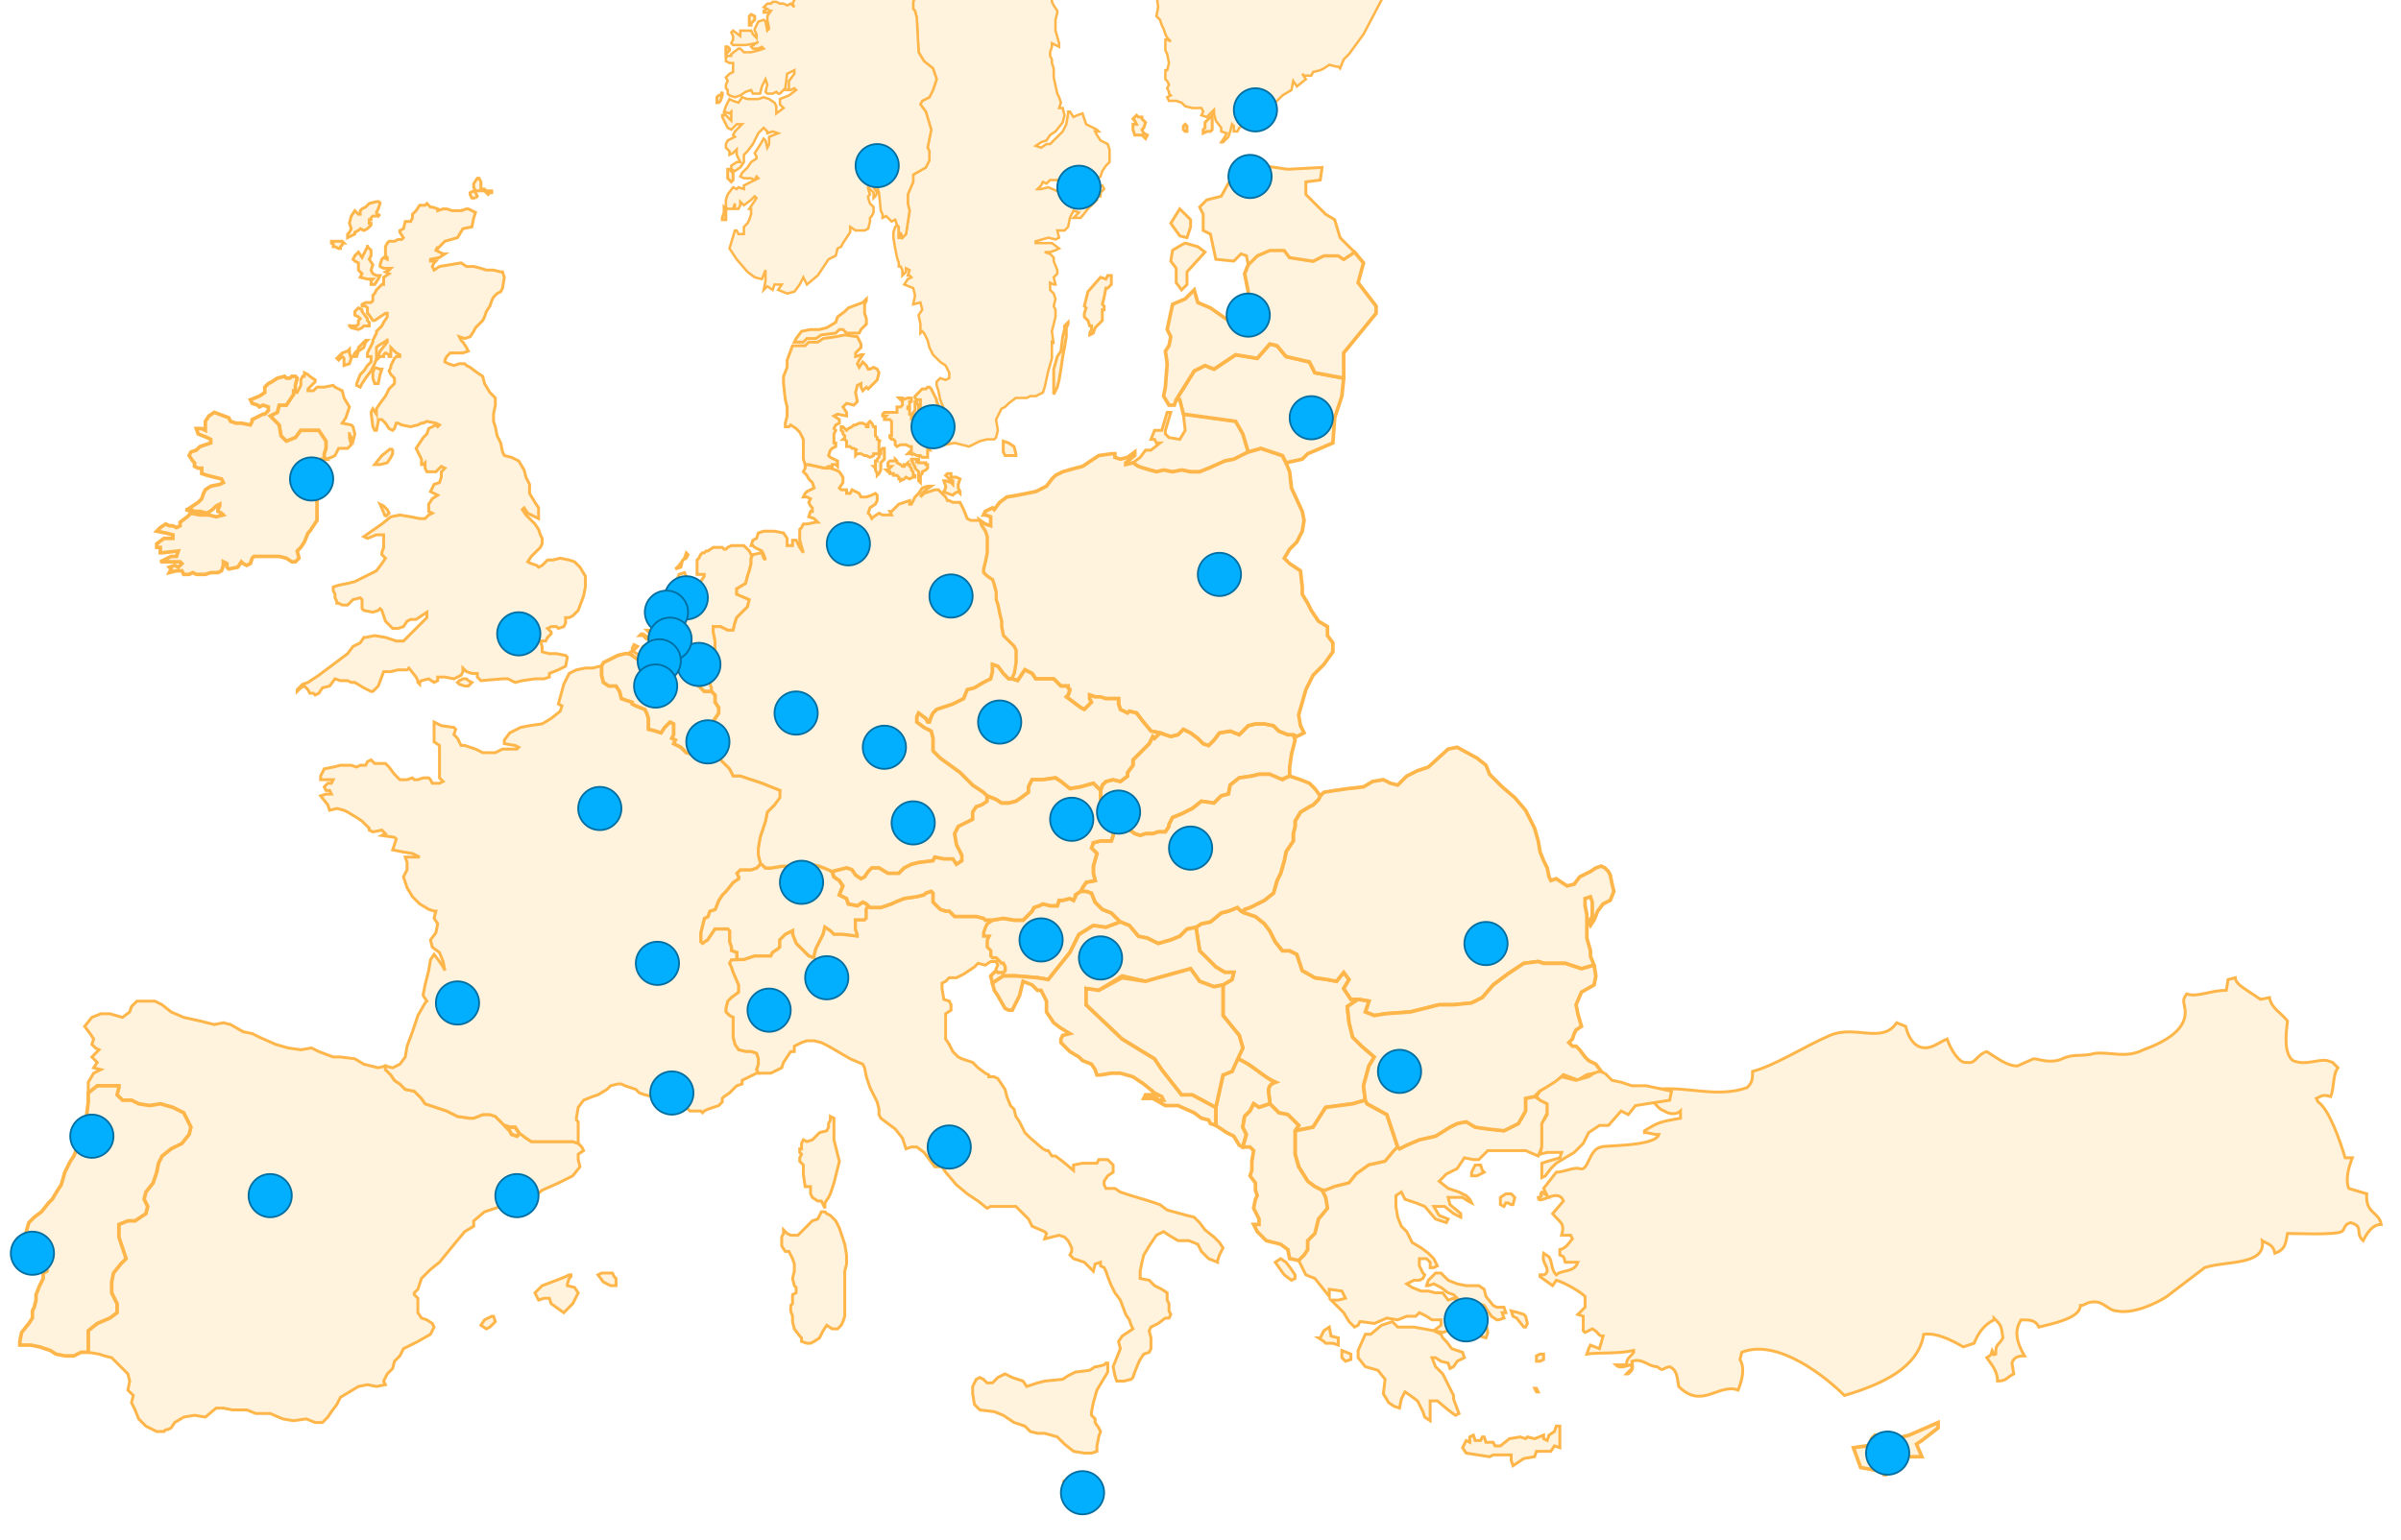
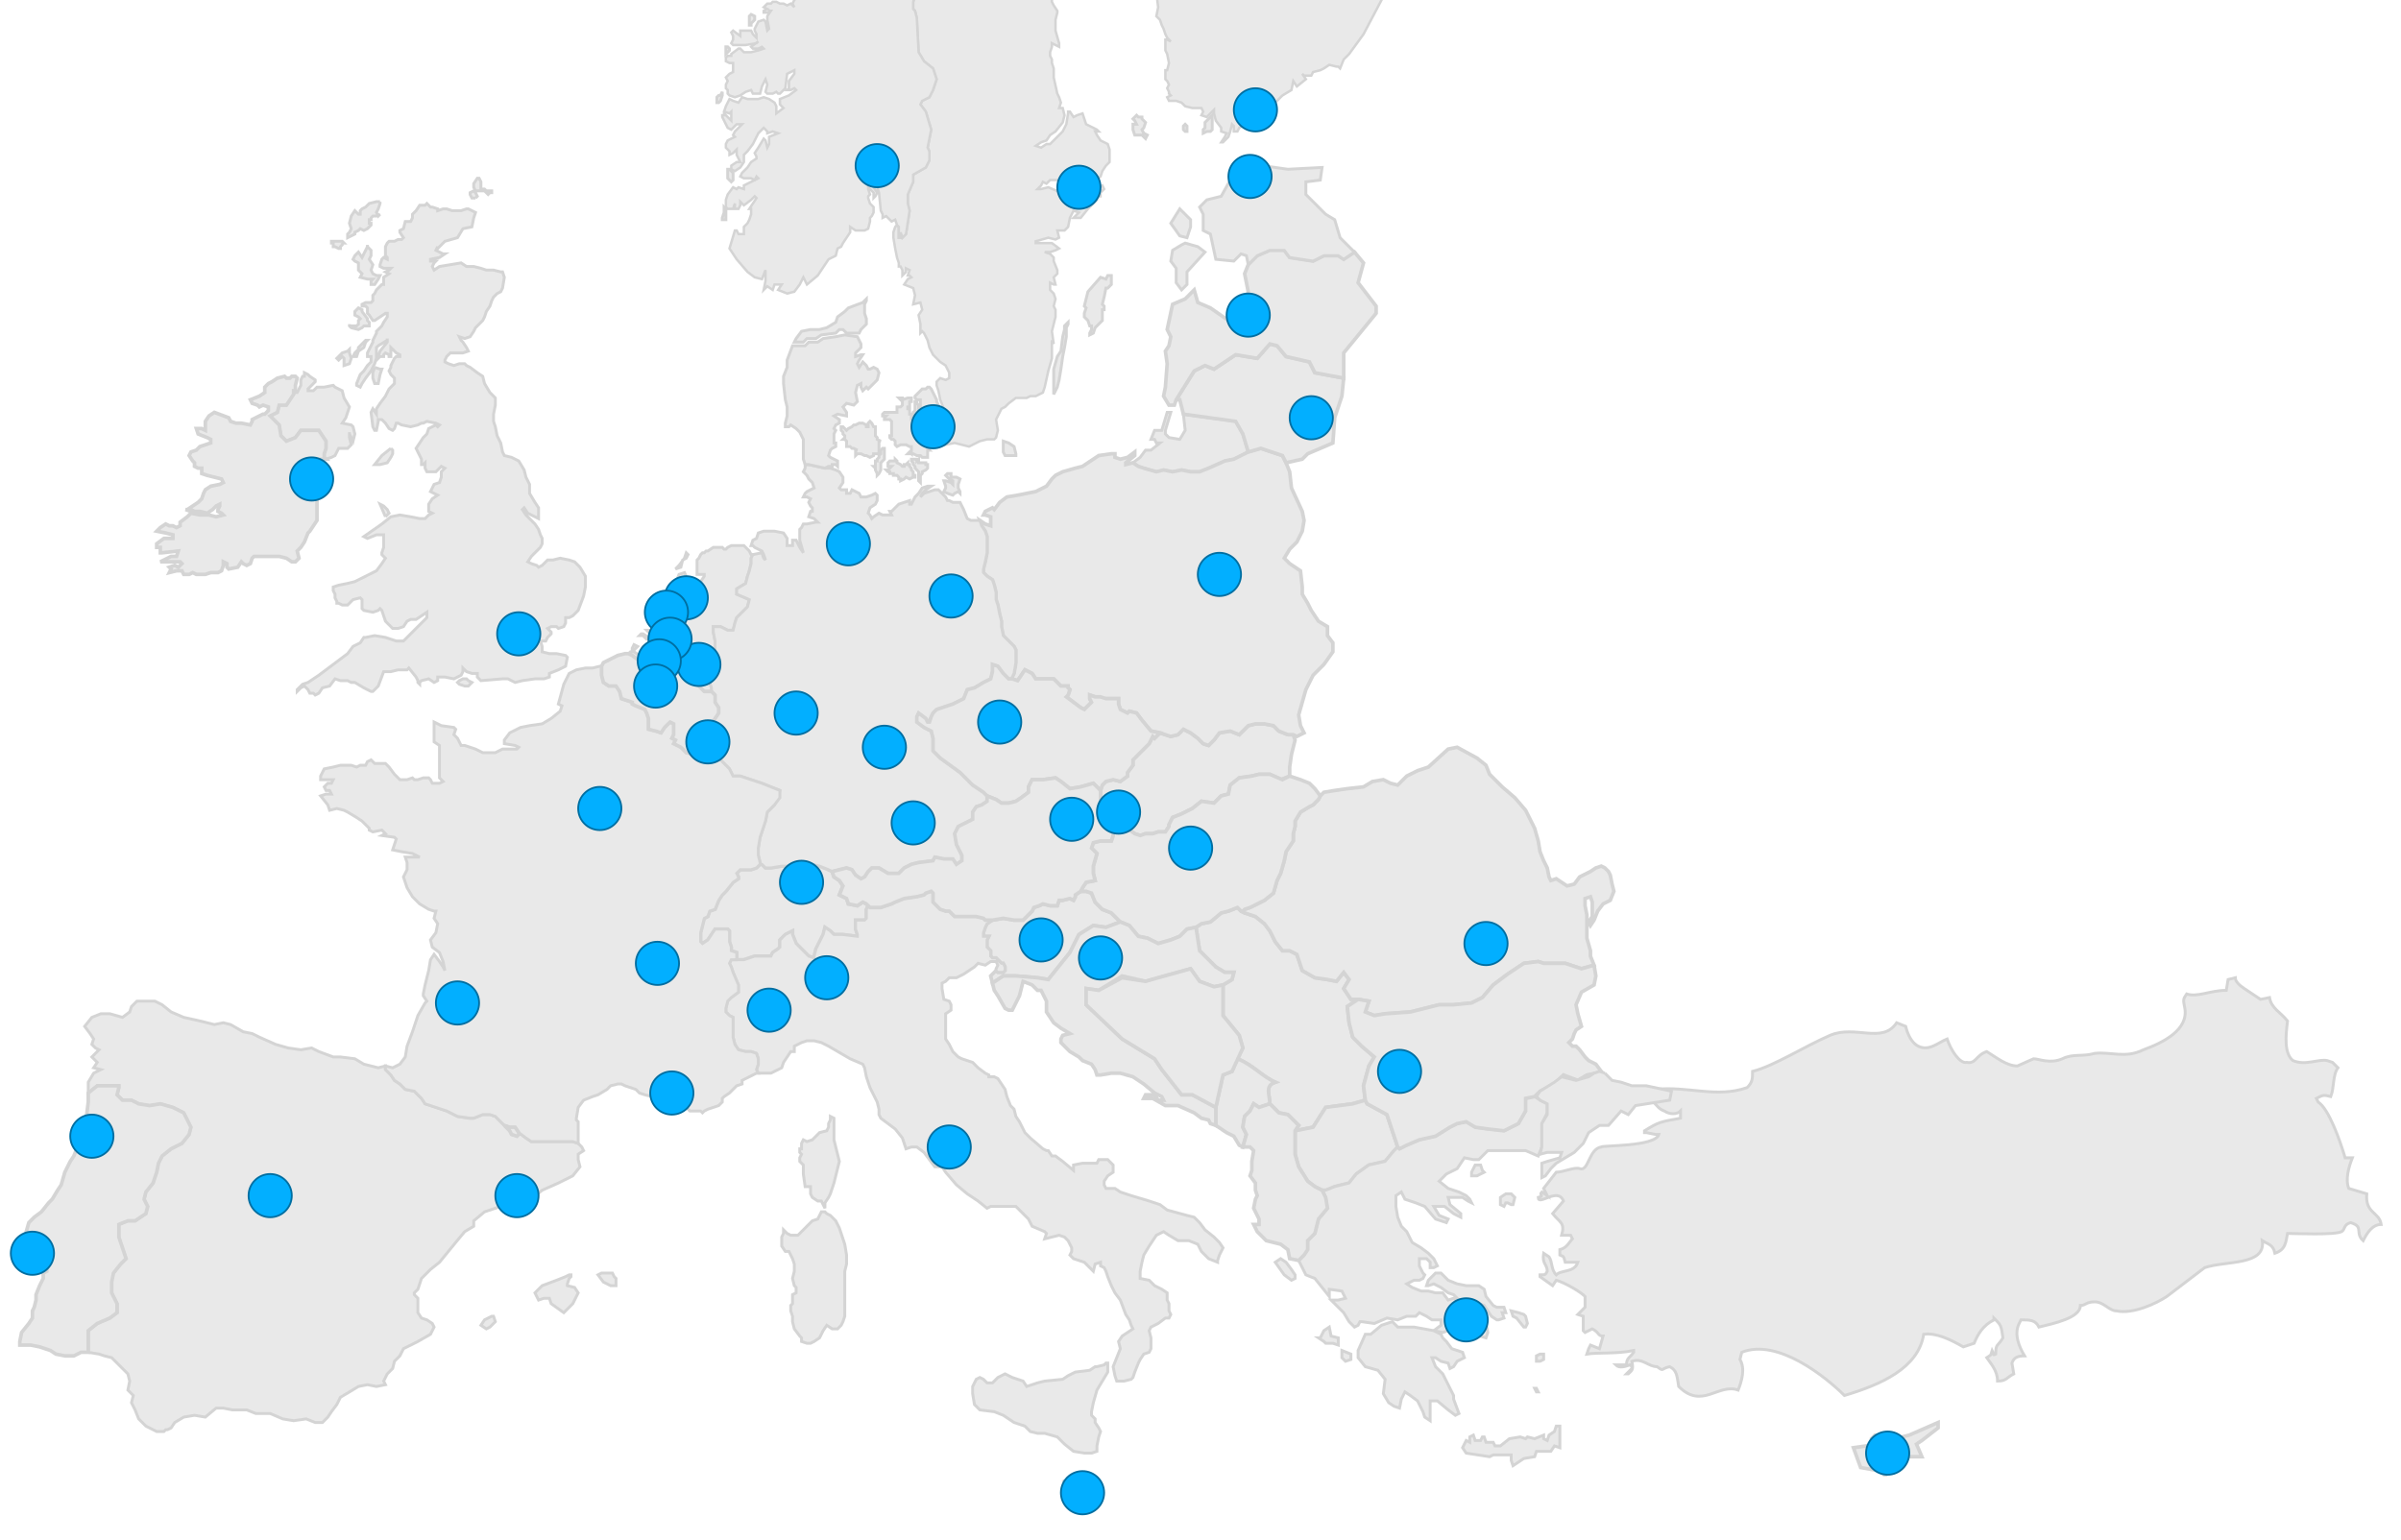
<svg xmlns="http://www.w3.org/2000/svg" overflow="hidden" version="1" viewBox="0 0 1333 855">
-   <g fill="#fff3de" stroke="#feb64a">
+   <g fill="#e9e9e9" stroke="#d4d4d4">
    <g transform="translate(-4 159)" stroke-width="1.61">
      <path d="m167 59v1l-4 6h-4l-1 4-4 2 5 5 1 6 3 3 5-2 3-4h10l4 6v4l-1 3v2l1 1 3-1 2-1 2-4h5l2-2-1-4v-3 1l2 4 1-4-1-4-1-1-5-1 2-3 2-6-3-5-1-4-4-2-1-1-5 1h-4l-2 2h-3v-1l4-4v-1l-3-2-1-1-2-1v2h-1l-1 2v3l-2 4h-2m41-81v-1 1l-3 6-2-3-2 2-1 2 1 1 2 1v4l2 2-1 2 4 1h3l-1 1v2h2l2-3 1-2h-2l-2-1-1-2 1-3-2-3 1-2v-3l-2-2m-10 44v-1 1l1 1 4 1 2-1 1-1h3v-2l-1-1v-1l-3-4v-1l-2-1-2 2v2l2 1 1 1-1 1v2l-1 1h-4m9 9 1-1h-1l-4 4v1l-2 2-1 2h2l1-3 3-2 1-3m-9 5v-1l-1 1-3 1-3 3 1 1 2-2 1 1v4l3-1 1-3-1-3v-1m14 9-1 3v3l1 3h2l1-5 1-3h-1l-3-1m9 45-5 4-4 5h3l4-1 2-3 1-2v-2l-1-1m-3 38 2-2-1-2-2-2-2-1 3 7m46 91-1-1h-2l-2 1-1 1 1 1 3 1h2l2-2-2-1" />
      <path d="m213 158 3-4 2-3-2-2v-1l1-3v-7h-4l-5 2-2-1 10-7 5-4 5-1 6 1 5 1h3l2-2 2-1-2-1v-4l2-3 3-2-4-2 2-4 3-1 1-3v-3l2-2-2-1-3 3h-5l-1-2v-3l-1 1h-1v-3l-3-6 4-6 2-2 1-3 4-2 1 1 1-1-2-1-5-1-2 1h-1l-2 1-4 1-5-1-2-1h-1l-1 3-1 1-2-1-2-3-2-2h-2v1l-1 5h-1l-1-2-1-8 1-2 2 3v-3l2-3 3-4 2-4 3-3v-3l-2-2-1-2 1-2v-1l2-4 1-1h2v-1l-2-1-3-3v5h-1v-1l-2-1-1 1v1h-2l-1 1v-1l1-3 4-5v-2 1l-5 3-1 1v6l-1 3-2 4-3 4-2 3-1 2-2-1v-1l2-5 2-2 2-3 2-2v-3h-2v-2l3-6v-1l2-4v-1l3-3 1-2 2-3v-2h-1l-6 4h-1l-2-3-1-1v-3l-1-1h-2v-1l2-1h3l1-1v-3l1-1 1-2 3-3h1v-4l3-2-2-1 2-1 1-1h-4l-2-1v-1l1-3 1-1 2 1v-1l-1-1v-5l1-2 1-1h3l2-1h2l1-1-2-3v-1l2-1 1-4h3l1-2v-2l2-2 2-3h3l1-1 2 2h1l3 1v1l3-1h2l3 1h5l3-1h1l4 2-1 3-1 5-5 1-3 5-7 2-4 4v-1l-1 2 4 2h1l-3 2-5 1v1h3l-1 1-1 2 1 2 3-2 12-2 3 2h4l4 1 3 1h4l4 1h1l1 3-1 6-1 2-2 1-2 2-1 2-1 3-2 3-1 3-1 2-4 4-1 2-2 3-3 1-3-1 1 2 1 1 2 3 1 2-3 1h-7l-2 2-1 2v1l2 1 3 1 3-1h3l1 1 2 1 4 3 3 2 1 4 3 5 3 3v4l-1 5v4l1 3 1 5 2 4 1 5 1 2 4 1 4 2 3 5 1 4 2 4v5l3 5 2 3v6l-6-3-2-3-1 1 2 3 5 5 2 3 1 3 1 2v3l-1 2-5 5-2 3 2 1 3 1 1 1 2-1 3-3h3l4-1 5 1 3 1 3 3 3 5v6l-1 5-3 8-3 3-2 1h-2v3l-1 2-3 1-1-1h-3l-2 1 2 2v1l-2 2-1 2h-3l1 3v3l4 1h4l5 1 1 1-1 5-4 2-5 2v2l-3 1h-5l-7 1-4 1-4-2h-3l-12 1-2-2v-2h-3l-3-1-2-2v2l-1 2-4 2-5-1h-4v2l-2 1-3-2-4 1-1 1v1l-1-1v-1l-1-2-4-5-1 1h-5l-4 1h-4l-3 8-3 3h-1l-4-2-5-3h-2l-2-1h-4l-3-1-3 4-4 1-2 3-2 1-1-1h-2l-1-2-2-2-2 1-2 2v-1l3-3 3-1 6-4 16-12 3-4 4-2 2-3h1l5-1 6 1 6 2h4l13-13v-3l-6 4h-3l-2 1-2 3-3 1h-3l-4-4-2-6-1-1-1 1-3 1-5-1-1-1v-5l-1-1-4 1-3 3h-3l-2-1h-1v-1l-1-2v-2l-1-2v-2l3-1 5-1 4-1zm55-207 1-1-1-2-1-1-2 1v1l1 2h2m8-3h1v-1h-3l-1-1h-2v-4l-1-2h-1l-2 3v2l1 2h5l2 2 1-1m-82 28h1l-1-1h-6v1h1v2h1l2 1h1v-1l1-1v-1m21-23h-2l-4 1-2 2-2 1-1 1v2h-1l-2-2-2 3-1 4 1 3-1 2-1 1v2l4-2v-1l2-1 1-1 2 1 2-1 2-2v-1h-1v-2h1v-1l1-1h2l2-1-1 1-1-2 1-2 1-3v-1" />
    </g>
    <path d="m481 505v5l-1 1h-5v5l1 3v1l-8-1h-5l-2-2-3-2-1 4-4 8-1 4v1l-3-1-7-7-2-5v-2l-4 2-3 3v4l-1 1-3 2-1 2h-9l-6 2h-4v-4l-3-1v-2l-1-3v-6l-1-1h-7l-4 6-3 2-1-1v-5l2-8 2-1 1-3 3-1 2-5 2-3 2-2 4-5 3-2v-1l-1-2 2-2h6l3-1 2-2h1l2 2h3l6-1h4l10-2 3 1 4 1 5 2 2 1 1 3 3 2 2 3-2 5 4 2 1 3 5 1 3-2 2 1 1 1z" stroke-width="2" />
    <g transform="translate(-4 159)">
      <path d="m511-163 1 2-1 3v4l1 1 1 4 1 19 3 5 5 4 2 6-2 6-2 4-4 2-1 2 3 4 3 10-2 10 1 2v5l-2 4-7 4v4l-3 7v5l1 4-2 13-2 2-1-3v3h-1v-6l-1-1-1 1-1 3v3l1 6 1 5 1 3v2h1l1 2v3l2-2v-2l2 1-1 3h1l1 1-2 1-2 3 5 2 1 4-1 5 4-1 1 4-2 3 1 5v5l1-1 1 1 2 4 1 4 2 4 4 4 3 2 2 4v3l-2 1-3-1-2 2v2l1 3 1 5 2 5 1 5 1 3 2 4-1 1v5h-1l-1 2 5-1 8 2 6-3 4-1h4l1-1 1-4-1-6 3-6 2-1 2-2 4-3h6l2-1h3l4-2 1-3 2-9 2-7v-10l1 2-1-7 2-8v-4l-1-2 1-4-1-3-2-2v-4l2 1h1l-1-4 2-2v-2l-2-5v-2l-2-2-3-1h3l3-1 2-1-4-3h-9v-1l7-2 4 1 2-1-1-4h4l2-2 1-5 2-4 3 1-3 3h4l4-5 5-5-1-4 1 2h2v-2l2-2-1-2-4 2-11 4h-3l-2 1-1-2-2-1-7-3-4 1h-2l2-2 1-2 2 1 2-2h4l3 3 2-2v-1l4 2 1-2 1 1 2 4h2l9-7 1-3 2-3 2-2v-7l-1-3-4-2-2-3-1-2h2l-1-1-6-3-2-6-3 1-2 1-2-3h-1v1l-1 6-2 4-7 7h-2l-3 2-3-1 3-2 3-1 2-3 3-2 4-5 1-4-1-4h-2l1-3-1-3-1-2-2-9v-5l-1-3v-2l-1-2v-2l1-3v-2l4 2v-2l-2-7v-6l1-4v-1l-2-3-1-2v-5l4 2v-1h1l1-1z" stroke-width="1.37" />
      <path d="m606 15v2l2 2 1 3h1v2l-1 2v1l2-1 1-3 4-4v-6h1v-2l-1-1 1-4 1-5h1l2-2v-5h-2l-1 2-3-1-7 8-2 8 1 1zm-13 31 1-7 1-5 1-6v-5l1-2v-1l-2 2v2l-1 4-1 8-2 3-2 7v14l2-4 1-4z" stroke-width="1.61" />
    </g>
    <g transform="translate(-4 159)">
      <path d="m292 470 4 3 3 2h23l3 1 2 2 1 2-3 2v3l1 4-4 5-8 4-9 4-6 5-8 2-9 2-9 3-6 5v3l-5 3-5 6-9 11-5 4-5 5-2 6-2 2v1l2 2v8l2 3 3 1 3 2 1 2-2 4-7 4-8 4-2 4-3 3-1 4-3 3-2 4 1 2-5 1-5-1-5 1-10 6-2 4-3 4-2 3-3 3h-4l-5-2-7 1-6-1-7-3h-8l-5-2h-8l-5-1h-4l-6 5-6-1-6 1-5 3-2 3-2 1h-1l-1 1h-4l-6-3-4-4-2-5-2-4 1-4-3-3 1-5-1-4-9-9-4-1-3-1-6-1v-12l5-4 7-3 4-3v-5l-3-6-1-6 2-5 4-5 3-3-4-12v-7l5-2h4l6-4 1-4-2-4 1-4 4-5 2-6 1-5 2-4 5-4 6-3 4-5 1-4-4-8-6-3-7-2-6 1-6-1-4-2h-5l-3-3 1-4v-1h-12l-5 4v-6l3-5 4-2-4-1 2-3-3-3 4-4-2-1-2-2 1-3-2-3-3-4 4-5 5-2h5l7 2 4-3 1-3 3-3h10l4 2 5 4 7 3 9 2 8 2 5-1 4 1 7 4 5 1 4 2 9 4 7 2 7 1 6-1 4 2 8 3h4l8 1 5 3 8 2 4-1v2l3 3 2 3 3 2 3 3 5 1 4 4 2 3 12 4 6 3 6 1h3l5-2h4l3 1 8 8 1 2 3 1 1-1zm-18 109-3-2 2-3 4-2h1l1 3-3 3zm70-31 1 2 1 1v4h-3l-4-2-3-4 2-1h4zm-24 3-1 3v1l4 1 2 3-3 6-5 5-7-5-1-3h-3l-3 1-2-4 4-4 8-3 5-2 2-1h1v1z" stroke-width="1.61" />
    </g>
    <g transform="translate(-4 159)" stroke-width="2">
      <path d="m594 341h-2l-1 3h-4l-4-1-2 1-3 1-1 2-5 5h-5l-6-1-6 1-3 2-1 2-1 3v2h3l-1 2v4l2 2v3l1 1h2l3 3h1l1 2v2l-1 1h-3l-1-1-3 3 1 4 6-4h7l12 1 6 1 12-15 5-10 8-5 7 1 8-3-5-5-5-2-4-4-2-5-3-1h-3l-3 2v1l-1 2-2-1zm33-42 7 5 3 1 3-1h4l3-1h4l2-3v-1l2-4 5-2 6-3 5-4 7 1 4-4 4-1 1-5 5-4 7-1 4-1h6l6 3 5-2v-5l1-7 2-8-1-3h-3l-5-2-3-3-5-1h-5l-4 1-5 5-5-2-6 1-3 4-3 3-3-1-3-3-4-3-4-2-3 3-4 1-6-2-3 3-1-1-2 4-9 9v3l-3 4v2l-4 3-4-1-4 1-2 2-1 3v5l3 7 3 5h1l2 1zm140 129-7-6-5-5-2-8-1-9 6-4h-4l-4-6 3-5-3-4-4 5-5-1-7-1-7-4-3-9-4-2h-4l-4-5-3-6-3-4-5-4-6-2-2-1h1-1l-2-2-5 2-4 1-6 5-5 1-3 2 2 13 9 9 5 3h5l-1 4-5 3v17l9 11 2 7-3 6c8 3 14 10 21 13-6 2-3 7-3 12l5 5 5 1 6 6-2 3 10-2 7-11 15-2 7-2-1-8 3-11zm-241-3a3 3 0 1 0 0 6 3 3 0 0 0 0-6z" />
    </g>
    <path d="m646 261 5 1 5-1 5 1h5l5-2 9-4 5-1 8-4-3-10-4-7-29-4 1 9-3 5-6-1-2-2v-2l3-10h-2l-3 10h-4l-2 5h2l1 2h2l-5 4h-3l-3 4-4 3 3 2 3 1 7 2z" stroke-width="1.61" />
    <g transform="translate(-4 159)" stroke-width="2">
      <path d="m761 278 5-3 6-1 4 2 4 1 5-5 6-3 6-2 11-10 5-1 11 6 5 4 2 5 7 7 7 6 6 7 5 10 2 7 1 6 2 5 2 4 1 5 1 2 3-1 6 4 4-1 3-4 6-3 3-2 3-1 2 1 2 2 1 2 1 5 1 4-2 5-4 2-3 4-2 5-2 3-1-2 2-3v-8l-1-3-3 1v4l1 5v13l2 7v3l2 5-7 2-9-3h-12l-3-1-8 1-9 6-8 6-6 7-6 3-10 1h-8l-16 4-14 1-6 1-5-2 2-6-6-1h-4l-4-6 3-5-3-4-4 5-5-1-7-1-7-4-3-9-4-2h-4l-4-5-3-6-3-4-5-4-6-2-2-1h1l1-1 3-1 8-4 5-4 2-7 2-4 2-7 1-5 4-6v-4l1-4v-3l3-5 5-3 2-1 3-3 1-2 2-2 6-1 7-1zm-741 264v3h10v2l-2 1v3l-2 4-2 5v3l-1 4-1 2v4l-2 3-4 5-1 5v2h6l5 1 6 2 3 2 5 1h5l4-2h4v-12l5-4 7-3 4-3v-5l-3-6v-6l1-5 4-5 3-3-4-12v-7l5-2h4l6-4 1-4-2-4 1-4 4-5 2-6 1-5 2-4 5-4 6-3 4-5 1-4-4-8-6-3-7-2-6 1-6-1-4-2h-5l-3-3 1-4v-1h-12l-5 4v5l-1 8v6l-1 3-4 8-2 5-2 3-3 6-2 7-2 3-3 5-2 2-4 5-4 3-3 3-2 7-3 6v1l3 3zm594-448 7-1h2v2l3 1 4-1 4-3v2l-5 4v1l4-1 3 2 3 1 7 2 4-1 5 1 5-1 5 1h5l5-2 9-4 5-1 8-4 7-2 12 4 2 4 2 5 1 9 6 13 1 5-1 6-3 6-4 4-3 5 3 3 6 4 1 9v4l3 5 2 4 4 6 5 3v5l3 4v5l-5 7-6 6-4 8-4 14 1 6 2 4-4 2-2-1h-3l-5-2-3-3-5-1h-5l-4 1-5 5-5-2-6 1-3 4-3 3-3-1-3-3-4-3-4-2-3 3-4 1-6-2-5-1-5-6-3-4-4-1-1 1-4-2-1-3v-3h-10l-6-2v2l1 2-4 4-2-1-8-6 1-1 1-3-1-1v-1h-4l-4-4h-10l-2-3-4-2-4 6-3-1v-1l1-2 1-6v-7l-1-2-6-6-1-5v-3l-1-4-1-5-1-3v-4l-1-4-1-3-3-2-2-2v-2l1-4 1-5v-9l-1-3-2-3-1-3 3 2 3 1v-5l-3-1h-1l1-2 4-2 1 1 3-4 4-3 6-1 10-2 6-3 3-4 2-2 4-2 7-2 4-1 3-2z" />
    </g>
    <g transform="translate(-4 159)">
      <path d="m439-163-1 1 3 1 3-1v1l1 1h1l-1 1-1 2 1 2-2-2-2 1-2-1h-2l-2-1h-2l-1 1h-2l-2 2 2 1-2 1v1h3v-1h1l-2 3v2l1 5-1 1-1-5-1-1-3 1-2 4v1l1 2v2l-2-2-1-2h-6v3l-4-3-1 1 1 2v2l-1 2 1 1h7l6-1 1-1-4 3 1 1h3l2-1 1 1-3 1-4 1h-4l-2-2h-1l-4 3v1h-2l-1 1v2l2 1h2v5l-2 1-2 2 1 2-1 2v2l1 1v2l1 1 3 1 3-1 3-2 3-1 1 2h4l1-4 2-4 1 3-1 4 1 1h3l2-1 1 1h1l3-3 1-8 4-2v2l-3 4v4l-1 1h2l2-1 1 1-4 3-5 2v3l2 2-4 3v-4l-1-2-3-2-3-1-3 1h-6l-3-1-2 3-3-1-2-1-2 4-1 3 3 1 1-1v5l-4-4v1h-1v1l3 6 2 1 3-3h3l-4 4-1 2 1 1-4 2-1 2v2l2 2v2l2-1 2-2v3l2 4h-2l-3 2v2l2 1 3-2 2-3v-4l2-2 3-4 3-6 3-3 2 2v1l3-1 3 1-5 2v4l-1 2-1-4-1-1-3 5-2 3 1 2v1l-3 2-2 3-3 3-1 2 2 1h4l2 1 1-2 1 1-8 4v2l-3-1-1 1-2-1-3 4-1 3v4l1 1h3l1-3v3h2l1-2v-2l2 2 4-3 2-2 1 1-4 6h1v3l-1 3-1 2-2 2v4h-3l-1-2h-1l-3 10 4 6 6 7 4 3 4 1 2-5v6l-1 5 2-2 3 2 1-3h4l-2 3 5 2 4-1 3-4 2-4 2 4 6-5 6-9 4-2 1-4 2-1 1-2 4-6v-3l3 2h5l2-1 1-4v-2l1-1 1-2v-3l-2-2-1-3v-1l1-1-1-3v-1l3 3v3l1-1 1-2-2-3v-6h1l2-1 1 1 1 3-3 1v2l1 3 1 10 1 2v2l2-1 3 3 2-1 1 3 1 1v6h1v-3l1 3 2-2 2-13-1-4v-5l3-7v-4l7-4 2-4v-5l-1-2 2-10-3-10-3-4 1-2 4-2 2-4 2-6-2-6-5-4-3-5-1-19-1-4-1-1v-4l1-3-1-2z" stroke-width="1.37" />
      <path d="m406-41-1 3v1h2v-6l-1-1v1zm-3-61 1-1 1-3v-2l-1 2h-1l-1 1v3zm7 38-1-1h-1v5l2 2 1-1v-4zm11-82 2-2v-2l-2-1-1 1v5h1zm-14 17 2-2v-1l-1-1h-1z" stroke-width="1.61" />
    </g>
    <g transform="translate(-4 159)" stroke-width="1.61">
      <path d="m384 151-3 4-2 2 3-1 1-4 2-1 1-2-1-1zm1 25h1l2 2h3v-4l-2-2v-2h2l1-1 1-2v-3l2-3v-1h-4v-8l1-1 1-2 1-1h1l1-1h1l3-2h5l1 1h1l1-1 2-1h7l3 3 1 2h1l-1 2v3l-1 4-1 3-1 4-5 3v3l7 3-1 4-6 6-1 3-1 4h-3l-4-2h-4v3l1 5v8l-1 7-2 2v6l1 3v2h-4l-3-3v-7l1-4-3-2h-3l-3-2-1-2h-1l-3-3h-4l-4 1-10 5h-2l-4-3-2-1 1-1h2l3 2 1 1 3-2h4l1 1-1-1-2-1h-3l-2-1 1-2 2-1h5l4-2 6-1 2-1-1-2-3 1-1 1-4-1-2-1-2-2v-4l9-9 1-6 2-7 2-5 3-1 1 2 2 2v2h-2l-1 1v1l-1 2v4h1l-1 1 1 1z" />
      <path d="m356 202 2-2-2-1-1 2v1zm8-10-1-1h3l1 2 2 1v1l-1 1zm-5 2 1-1h1l3 2v1h-1l-2-2z" />
    </g>
    <path d="m708 601c-7-3-13-10-21-13l-3 7-5 2-4 18v10l6 4 4 2 3 5 2 1 2-7-2-4 1-6 3-3 2-4 3 2 6-2c0-5-3-10 3-12z" stroke-width="2" />
    <g transform="translate(-4 159)">
      <path d="m607 670 1 1h1v4h-2l-4-2-3-3 2-4 2 3zm-11-8h2l1 1 2 1-2 2h-1l-2-1-2-2" stroke-width="1.61" />
    </g>
    <g transform="translate(-4 159)" stroke-width="2">
      <path d="m723 475v-6l10-2 7-11 15-2 7-2 1 2 11 6 6 18-2 2-5 6-9 2-7 5-4 5-8 2-5 2h-2l-4-2-4-3-5-8-2-7zm-322-225v-3l1-3-3-1h-2l-4 2-2 5 1 4v6l5 2h3l2-1 2-2v-4l-1-3zm329-157 14-6 1-14 4-12 1-10-16-3-3-6-13-3-5-6-4-1-7 8-12-2-12 8-5-2-6 3-10 16h2l2 8 29 4 4 7 3 10 7-2 12 4 2 4 9-2z" />
      <path d="m654 28-1 5-2 3 1 7-1 13-1 5 3 5h3l1-3 10-16 6-3 5 2 12-8 12 2 7-8 4 1 5 6 13 3 3 6 16 3v-14l18-22v-4l-10-13 3-11-5-6-6 4-3-2h-8l-6 3-13-2-3-4h-8l-7 3-5 5-2 5 2 10-2 12-3 2-6 2-10-7-7-3-2-7-5 5-7 3-3 14z" />
    </g>
    <g transform="translate(-4 159)" stroke-width="1.61">
      <path d="m683 534-2-3-3-3-5-4-3-4-3-3-4-1-11-3-4-3-6-2-10-3-6-2-3-2h-5l-1-2v-2l2-3 3-2v-4l-3-3h-5l-1 2h-8l-5 1v3l-6-5-4-3h-2l-2-3h-1l-2-1-7-6-3-3-3-6-2-3-1-4-2-2-2-5-1-4-4-6-2-1h-3v-1l-2-1-4-3-3-3-6-2-2-1-3-3-2-4-2-3v-14l3-2v-3l-1-2-3-1-1-6v-3l2-1 2-2h4l4-2 6-4 2-2 4 1 3-2h3l1 2-1 2v1l1 1h3l1-1v-2l-1-2h-1l-3-3h-2l-1-1v-3l-2-2v-4l1-2h-3v-2l1-3 1-2 3-2h-4l-1-1-4-1h-12l-3-3h-2l-3-1-4-4v-5l-1-1-3 1-1 1-4 1-7 1-5 2-2 1-6 2h-6l-1-1-1 2v5l-1 1h-5v5l1 3v1l-8-1h-5l-2-2-3-2-1 4-4 8-1 4v1l-3-1-7-7-2-5v-2l-4 2-3 3v4l-1 1-3 2-1 2h-9l-6 2h-7l-1 2 1 2 1 3 3 7v4l-4 3-2 2-1 4v2l2 2 2 1v11l1 4 2 3 4 1h3l3 1 1 3v3l-1 3 1 2h7l6-3 1-3 4-6h2v-3l4-2 3-1h4l4 1 4 2 12 7 7 3 1 2 1 5 2 6 4 8 1 4v3l1 2 8 6 4 5 2 6 3-1h3l4 3 6 8h4l2 3 6 7 6 5 6 4 5 4 2-1h14l7 7 2 4 7 3 1 1-1 3 8-2 3 1 2 2 2 4v2l-1 2 2 2 6 2 5 5 1-4 3-1v2l2 1 1 2 1 3 2 5 2 4 3 4 3 8 2 3 1 3 1 2-6 4-2 3 1 4-4 10 1 5 1 3h4l4-1 1-1 1-3 2-5 1-2 2-3 3-1 1-2v-6l-1-4 1-2 4-2 4-3h2l1-2-1-2v-4l-1-2v-4l-3-2-4-2-3-3-5-1v-4l1-5 1-4 3-5 4-6 4-2 3 2 5 3h6l5 2 2 4 4 4 5 2v-1l1-3zm-243 2h2l2 4 1 3v4l-1 4 1 4 1 1v3l-2 1v5l-1 1v3l1 3v3l1 4 3 4 1 1v2l3 1h2l2-1 3-2 2-4 2-3 3 2h3l2-2 1-2 1-3v-25l1-4v-5l-1-6-3-9-2-4-3-3-2-1-1-1h-2l-2 4-3 1-8 8h-4l-2-1-2-2v2l-1 2v5z" />
      <path d="m544 611v4l1 6 3 3 8 1 5 2 6 4 6 2 3 3 4 1h4l7 2 4 4 5 4 6 1h4l3-1v-3l1-5 1-3-1-2-2-3v-2l-2-2v-2l1-5 2-7 6-10v-5h-1l-1 1-4 1h-1l-3 2-8 1-4 2-3 2-10 1-4 1-6 2-2-3-6-2-4-2-4 2-3 3h-3l-2-2-2-1-2 1-1 2z" />
    </g>
    <path d="m163 218v-1h1v-3l1-4-1-1h-2l-1 1h-2l-1-1-4 1-3 2-2 1-2 2v3l-3 2-5 2 1 2 3 1 1 1 2-1 3 1v2l-2 2h-1l-6 3v1l-1 2-5-1h-3l-3-1-1-2-8-3-3 2-2 3v5l-2-1h-3l1 3 5 2 2 1v2l-6 2-2 2-3 1-1 2 2 3 1 1v2l2 1h2v3l3 1 8 2 1 2-2 1-5 1-3 2-1 2-1 3-2 2-6 4h-1l3 1v-1l2 1h3l4 1 3-2 2-2 2-1v1l-1 2v1l2 1 1 1-4 1-4-1h-5l-5-1-2 2-4 3v2l-2 1-2-1h-2l-2-1-3 2-2 2 5 1 4 1v2h-5l-4 3v2h2v3h1l9-1-1 3h-3l-6 3h11l1 1-2 2-2-1-3 1 1 1-1 2 4-1h3l1 2h3l2-1 2 1h5l3-1h4l2-1 1-3v-2l2 1v2l1 1 5-1 2-3 1 1 2 1 2-1 1-3 1-1h14l4 1 3 2h2l2-2-1-4 2-2 2-3 2-5 1-1 4-6v-14h2l1-2v-6l-2-9 1-3h3l-1-1v-2l1-3v-4l-4-6h-10l-3 4-5 2-3-3-1-6-5-5 4-2 1-4h4l4-6v-1m470 246-3-1-7-5-3-1-2-1v8l-1 3h-6l-4 1-1 3 3 3-2 7v4l1 4-5 1-2 3-1 2h3l3 1 2 5 4 4 5 2 5 5 5 2 5 6 5 1 6 3 7-2 5-2 4-4 5-1 3-2 5-1 6-5 4-1 5-2 2 2h1l1-1 3-1 8-4 5-4 2-7 2-4 2-7 1-5 4-6v-4l1-4v-3l3-5 5-3 2-1 3-3 1-2-3-4-3-3-5-2-6-2-4 2-7-3h-6l-4 1-7 1-5 4-1 5-4 1-4 4-7-1-5 4-6 3-5 2-2 4v1l-2 3h-4l-3 1h-4z" stroke-width="2" />
    <g transform="translate(-4 159)" stroke-width="1.61">
      <path d="m740 502h-2l2 4 1 6-5 6-2 8-4 4v5l-2 3-3 3 4 8 5 2 8 10v-4l7 1 2 4-4 1h-4l7 7 3 5 3 3 2-1 1-2h1l7 1 7-3 6 1 5-2h5l2-2 4 2 3 2h5v3l-4 3 5 1 12-4 5 5 7 2 1-3-1-5-1-4-3-4-4-1h-2l-4-2-4-3-3 1-3-4h-4l-4-1h-4l-5-2-3-2 4-2h3l2-1 1-2-1-1-2-4v-4h4l2 2v3h2l2-1-2-4-3-3-4-3-5-3-3-6-3-3-2-5-1-6v-6l3-2 2 4 6 2 5 2 6 7 6 2 1-2-5-2-3-5h6l5 4 4 2v-2l-6-5-1-4h8l3 2 2 1-1-2-2-2-4-2-6-2-5-4 4-4 6-3 4-6 5 1h3l5-5h21l7 3 2-5v-13l3-6v-5l-4-2-3-2-5 1v7l-4 7-8 4-9-1-7-1-5-3-5 1-4 2-8 5-9 2-7 3-4 2-1-1-2 2-5 6-9 2-7 5-4 5-8 2zm-28 40 5 7 4 3 2-1v-2l-2-3-3-4-3-2zm35 42-4-1-1-5-3 2-2 4h-1l3 2 1 1h4l3 1z" />
      <path d="m798 627v-8h4l6 5 4 3 2-1-3-8v-2l-6-12-4-4-2-5h2l3 2 4 1 1 3 2-1 2-3 4-2-1-3-6-2-3-4-2-2-1-2-4-2-11-2h-9l-3-3-6 2-6 5h-3l-4 9v4l4 5 7 2 4 5-1 8 3 5 3 2 3 1 1-5 2-4 3 2 4 3 3 6 1 3 3 2zm52-56-3-1-4-1 1 3 2 1 4 5h1l1-2-1-4zm-5-65-2-2h-3l-3 2v4l2 1 1-2h1l2 1h1zm-24-14v2h3l4-2-1-1-1-3h-3zm-7 71 4 2 4-1 6 2 4 6 3 2h1l3-1-1-3h2l-1-3h-4l-2-1-4-5-1-4-3-2h-7l-5-1-5-2-4-4h-3l-4 4-1 3h1l3-1 4 2 4 3 3 1zm53 73 1-3h2v12l-3-1-2 3h-8l-1 3-6 1-6 4-1-3v-3h-10l-2 1-13-2-2-3 2-4 2 1v-3l2-1 1 3h3l1-2h1l1 3h4l1 2h3l5-4 6-1 3 1 1-1 4 1 5-2v2l2 1 1-3zm-113-43v3l-3 1-2-2v-4zm107 3-2 1h-2v-3l2-1h2zm-4 16 1 2h-1l-1-2z" />
    </g>
    <g transform="translate(-4 159)">
      <path d="m532 106h3l2 1-1 3v2l1 2v1l-1-1-2 1-1 1-3-1-2-1 1-2v-1l-1-3h1l3 1 1 1v-2l-2-1-2-2 1-1h2zm-16 9-1 2 2-2 6-2h2l4 4 1 2h1l2 1h4l2 4 2 5 2 1h5l1 3 2 3 1 3v9l-1 5-1 4v2l2 2 3 2 1 3 1 4v4l1 3 1 5 1 4v3l1 5 6 6 1 2v7l-1 6-1 2v1h-2l-3-3-3-4-3-1v4l-1 4-4 2-5 3-4 1-2 5-6 3-9 3-2 2-1 2-1 3-2-2-4-3-1 2v3l4 3 4 2 1 4v7l4 4 11 8 7 7 6 4 2 2v3l-3 2-3 1-2 3v4l-8 4-2 4 1 6 3 6v3l-3 2-2-3h-5l-5-1-1 2-8 1-4 1-4 2-3 3h-6l-5-3h-4l-2 2-2 3-2 1-3-2-2-3-3-1-8 2-2-1-5-2-4-1-3-1-10 2h-4l-6 1h-3l-2-2h-1v-1l-1-4v-4l1-6 3-9 1-5 4-4 2-4 1-4-10-4-12-4h-4l-2-4-7-7 2-2v-4l-1-3-2-2v-3l1-3-3-1 4-6v-3l-2-3v-4l-2-2v-2l-1-3v-6l2-2 1-7v-8l-1-5v-3h4l4 2h3l1-4 1-3 6-6 1-4-7-3v-3l5-3 1-4 1-3 1-4v-3l1-2 5-1 1 3 1 1-1-3-1-2-4-2-1-1h-1l1-3 2-1 1-3 3-1h6l5 1 2 3v4h3v-3h2l2 4 2 3-2-7v-6l1-1 1-2h2l5-1h1l-2-2-3-1 1-3h1v-2l-1-1-1-2 1-2-2-1h-2l1-2 1-1 4-2-1-3-2-2-1-2-2-2 1-2v-2h2l9 2h3l3 1 2 1 2 3v3l-2 3 1 1h3v2h2l1-2 4 2 1 2h3l3-1 2-1 1 1v3l-1 2-3 2-1 3 1 1 1 2 1-1 3-2 2 1h5l-1-2h1l4-4 6-2v2h1l2-4 2-2 2-3 3-1h2l-3 2z" stroke-width="1.61" />
    </g>
    <g transform="translate(-4 159)">
      <path d="m378 249-1 2 2 1-1 2 4 2 3 3 4 1h3l5 2h3l2-1 7 7 2 4h4l12 4 10 4v4l-3 4-4 4-1 5-3 9-1 6v4l1 4v1l-2 2-3 1h-6l-2 2 1 2v1l-3 2-4 5-2 2-2 3-2 5-3 1-1 3-2 1-2 8v5l1 1 3-2 4-6h7l1 1v6l1 3v2l3 1v4h-3l-1 2 1 2 1 3 3 7v4l-4 3-2 2-1 4v2l2 2 2 1v11l1 4 2 3 4 1h3l3 1 1 3v3l-1 3 1 2h-1l-8 4v2l-3 1-4 4-3 2-1 1v2l-2 2-6 2-2 1-1 1-1-1h-6l-2-2-1-2h-5l-2-1v-2l-6-2-1-1h-4v2l-4-1-3-1-2-2-6-2-2-1h-2l-4 1-2 2-5 3-3 1-5 2-3 4-1 6v1l1 1v12l-3-1h-23l-3-2-4-3-2-3h-3l-3-1-5-5-3-1h-4l-5 2h-2l-7-1-6-3-12-4-2-3-4-4-5-1-3-3-3-2-2-3-3-3v-2l4 1 4-2 3-4 1-6 3-8 3-9 4-7 1-1-2-3v-1l1-5 2-8 1-6 2-3 3 4 2 3 1 2-1-5-2-5-4-3-1-4 3-4 1-5-2-3 1-4h-1l-3-1-5-3-4-4-3-5-2-6 2-4v-4l-1-3h8l-4-2-6-1-5-1 2-6-1-1-7-1 2-1-2-2-5 1-2-1v-1l-4-4-3-2-5-3-2-1-4-1-4 1-1-3-4-5 3-1h3l-1-2h-2l-1-2 2-2h2l1-2h-7v-2l2-4 5-1 4-1h6l3 1 2-1h3l1-2 2-1 2 2h6l2 2 3 4 3 3h4l3-1 1 1h2l3-1h3l1 1 1 2h4l2-1-2-2v-18l-3-2v-11l4 2 7 1 1 1-1 3 2 2 2 4h2l6 2 4 2h7l4-2h8l1-1-2-1-6-1v-2l3-4 6-3 5-1 7-1 5-3 5-4 1-3-2-1 3-11 3-6 4-2 5-1h4l4-1h1v5l1 4 3 2h4l2 3 1 4 6 2v1l2 1 5 2 1 2 1 3v6l4 1 3 1 2-3 3-3 2 1v2zm72 241v-2l-2-2v-2l1-2-1-1v-2h1v-3l1-2 2 1 3-1 4-4 4-1 1-2v-2l1-2v-2l2 1v12l3 12-3 12-2 6-1 2-2 3v3l-2-4h-2l-3-2-1-2v-4h-3l-1-7z" stroke-width="1.61" />
    </g>
    <g transform="translate(-4 159)">
      <path d="m646-163 1 8-1 5 2 2 1 3 1 2 1 3 1 2 2 2-2-1h-1v6l1 2 1 5-1 4h-1v5l1 1 1 2-1 2 1 2v1l1 1-2 1 1 2h4l3 1 2 2 4 1h5l1 2-1 2 3 1 4-4v2l1 4 3 4v2l3 1-1 2-2 3h1l3-3 1-3 1-4 1 1v3h2l1-2 5-3 4-2 1 1h1l2-4 3-4 2-2h2l4-4 5-3 1-5 2 3 5-4-2-3 1 1h4l1-2 4-1 2-1 3-2 4 1h1l1 1 2-5 3-3 8-11 10-19 1-4z" stroke-width="1.37" />
      <path d="m672-85 2-1h2l1-1v-8l-4 4v3l-1 1zm-37-10-2 2 1 1 1 2h-2v3l1 3h4l2 2 1-2-2-1-1-2 1-1 1-3-2-2v-1h-2zm26 8 1 1h1v-3l-1-1-1 1z" stroke-width="1.61" />
    </g>
    <g transform="translate(-4 159)">
      <path d="m665-37v4l-2 6-4-1-5-7 5-8zm-5 14 2-1 7 2 4 3-10 11v7l-3 3-3-4v-8l-3-4 1-6zm73 9 6-3h8l3 2 6-4-8-8-3-10-5-3-11-11v-7l8-1 1-7-19 1-14-2-10 6-8 2-5 9-8 2-4 4 2 4v9l4 2 3 14 10 1 4-4 3 1 1 5 5-5 7-3h8l3 4z" stroke-width="1.61" />
    </g>
    <g transform="translate(-4 159)" stroke-width="1.61">
      <path d="m564 87-3-1v6l1 2h6v-1l-1-4zm-74 13v-3h1v-1l1-1v-1l1-1v-2l1-1h1v6l-2 2v4l-1 2-1 1v-1l-1-2v-1l-1-1z" />
      <path d="m490 80v3l1 1v1l2 1h-1v7h-3v1l-2 1-2-1h-1l-2-1h-2l-1 1v-3h1l-2-1h-1l-1-1h-2v-3l-1-1h-1l1-1v-1l-1-1v-1l-1-1v-2h1l2 2 1-1 2-1 1-1h1l2-1h2l2 1v1h1v-2l1-1 1 1 1 2h1zm20 21v1l1 1v2h1v1h-1l-2 1-2-1-1 1-2 1v-1h-1v-1l-1-1h-2v-1h-2v-1h-1l-1-1h1l2-2h-2v-2l1-1h3v-1l1 1v1l2 1 1 1h1v-1h1l1-1v1h1v1zm5 6v2l-1-1v-5l-2-2v-1l-1-1v-1l-1-1v-1h3v1l1-1v2h4v1h1v2l-1 1-2 1v1l-1 1zm-5-35v1l1-1v-2l1-1v-5h1v1l1 1v4l-1 1h1v1h1v-9h-2l-1-1v-1l4-4h2l1-1h1l1 1 3 6v1l1 2v6h-1l-1 1h-1l-1 1v2l-1 1v3h2l2 2v4l-2 1-1-1-1 1-1 2v1l1 1h-1v4h-3l-1-1h-2l-2-1h-3l1-1 1 1v-4h-1l-2-1h-3l-2 1-1-1v-2l-1-1h-1l-1-1v-1h1v-8l-1-1h-3v-1l1-1h-2v-1l1-1h7v-3h2l1-1v-2l-2-2h2v1l3-1h2v2h-1v3h-1v1h1v3h1zm-58-43h5l3-2 8-1 2-2h2l2 2h7l1-2 3-3v-3l-1-3v-5l1-2v-1l-2 2-8 3-2 2-4 3-1 3-5 3-4 1h-5l-5 1-3 4-1 2h5z" />
      <path d="m486 57-1-1-2 2-1-2v-2l-2 1-1 4 1 5-2 2-4-1-2 2 2 3v2l-5-1-2 1 3 2v2l-2 1-1 2 1 1-1 2v5h1v2l-2 1-1 1-1 3 1 1 4 2v3l-1-1h-2v1h-2l-2 1-9-2h-2l-1-3v-11l-2-4-2-2-3-2-1 1h-2v-2l1-4v-5l-1-4-1-9v-4l2-5v-4l3-8h7l2-2h5l3-2 7-1 5-1 7 1 2 4v2l-3 3v2l3-1h1l-2 3-1 2 1 2 2-3 2 2 1 2h1l2-1 2 1 1 2-1 4-4 4z" />
    </g>
    <g transform="translate(-4 159)" stroke-width="2">
      <path d="m626 235-1-3v-3h-7l-3-1h-3l-3-1v2l1 2-4 4-2-1-8-6 1-1 1-3-1-1v-1h-4l-4-4h-10l-2-3-4-2-4 6-3-1h-2l-3-3-3-4-3-1v4l-1 4-4 2-5 3-4 1-2 5-6 3-9 3-2 2-1 2-1 3h-1l-1-2-4-3-1 2v3l4 3 4 2 1 4v7l4 4 11 8 7 7 6 4 2 2 5 2 3 2h4l4-1 3-2 4-3v-3l2-4h6l7-1 3 2 5 4 6-1 7-2 4 4 1-3 2-2 4-1 4 1 4-3v-2l3-4v-3l9-9 2-4 1 1 3-3-5-1-5-6-3-4-4-1-1 1zm454 396v3l-9 7-3 2 3 7h-8l-2 5-6 3h-3l-1 2h-1l-2-2-11-2-4-11 7-1h3v-4l2-2 11 2 8-2zm-396-250-5-3-9-9-2-13-5 1-4 4-5 2-7 2-6-3-5-1-5-6-5-2-8 3-7-1-8 5-5 10-12 15-6-1-12-1h-7l-6 4 1 4 2 3 4 7 2 1h2l4-8 2-8 5 2 3 3h2l3 6v6l4 6 4 3 5 3-4 1-1 2v2l5 5 5 3 2 2 5 2 2 3 1 3h2l6-1h5l7 2 6 4 6 5 4 2 1 2h-3l-2-3h-5l-1 2h5l7 4h7l9 4 4 3 4 1 1 2 3 1v-10l-13-7h-6l-11-14-4-6-18-11-20-19v-9l7 1 13-8 13 3 7-2 18-5 5 7 8 3 5-1 5-3 1-4zm205-4-7 2-9-3h-12l-3-1-8 1-9 6-8 6-6 7-6 3-10 1h-8l-16 4-14 1-6 1-5-2 2-6-6-1-6 4 1 9 2 8 5 5 7 6-3 5-3 11 1 8 1 2 11 6 6 18 1 1 4-2 7-3 9-2 8-5 4-2 5-1 5 3 7 1 9 1 8-4 4-7v-7l5-1 3-3 8-4 5-5 8 3 5-3 5-1 3-1-3-4-4-2-2-2-3-4-2-2h-2l-2-2 2-2 1-3 1-2 3-2-2-7-1-5 3-7 7-4 1-5-1-6" />
      <path d="m679 456-13-7h-6l-11-14-4-6-18-11-20-19v-9l7 1 13-7 13 2 7-2 18-5 5 7 8 3 5-1v17l9 11 2 7-6 13-5 2zm-330-227 6 2v1l2 1 5 2 1 2 1 3v6l4 1 3 1 2-3 3-3 2 1v6l-1 2 2 1-1 2 4 2 3 3 4 1h3v-6l-1-4 2-5 4-2h2l4-6v-3l-2-3v-4l-2-2h-4l-3-3v-7l1-4-3-2h-3l-3-2-1-2h-1l-3-3h-4l-4 1-10 5h-2l-4-3-2-1h-2l-4 1-8 4-1 2v5l1 4 3 2h4l2 3zm143 94h-4l-2 2-2 3-2 1-3-2-2-3-3-1-8 2 1 3 3 2 2 3-2 5 4 2 1 3 5 1 3-2 2 1 2 2h6l6-2 2-1 5-2 7-1 4-1 1-1 3-1 1 1v5l4 4 3 1h2l3 3h12l4 1 1 1h4l6-1 6 1h5l5-5 1-2 3-1 2-1 4 1h4l1-3h2l4-1 2 1 1-2v-1l3-2 1-2 2-3 5-1-1-4v-4l2-7-3-3 1-3 4-1h6l1-3v-8h-1l-3-5-3-7v-5l-4-4-7 2-6 1-5-4-3-2-7 1h-6l-2 4v3l-4 3-3 2-4 1h-4l-3-2-5-2v3l-3 2-3 1-2 3v4l-8 4-2 4 1 6 3 6v3l-3 2-2-3h-5l-5-1-1 2-8 1-4 1-4 2-3 3h-6zm-200 147-2-3h-3l-3-1 3 3 1 2 3 1 1-1zm409 32v-4l-3-4 1-3v-5l1-6-2-2h-4l2-7-2-4 1-6 3-3 2-4 3 2 6-2 5 5 5 1 6 6-2 3v13l2 7 5 8 4 3 4 2 2 4 1 6-5 6-2 8-4 4v5l-2 3-3 3-5-1-1-5-4-3-8-2-5-5-2-4h3v-3l-3-6 1-5 1-2z" />
    </g>
    <g transform="translate(-4 159)" stroke-width="1.61">
      <path d="m1250 390c-3-2-5-4-5-6l-4 1-1 6c-9 0-16 4-22 2-2 3-2 3-1 8 2 12-12 19-23 23-10 5-18 1-27 2-7 2-12 0-18 3-7 3-13 0-16 0l-9 4c-6 0-12-5-17-8-6 2-6 7-11 6-4 1-9-7-11-13-5 2-10 7-16 4-4-2-6-7-7-11l-5-2c-8 12-23 1-37 7s-31 17-43 20c0 4 0 6-3 9-17 6-33-1-51 1l-2 6c3 3 4 5 7 6 3 2 7 2 9 0v4c-11 2-12 2-20 7v1h1l5 1h2c-2 7-32 6-32 7-7 1-7 14-12 12-3-1-9 2-13 2l-7 9 2 4-3-2c-2 2 2 2-2 3 0 5 11-6 14 2l-6 7c4 5 7 5 5 12h5l1 2c-2 2-3 5-7 6v3c2 1 2 0 3 4h7c-2 6-9 4-12 7-3-3-2-7-4-10l-3-2c-1 6 2 6 2 10-1 2-1 2-4 2v1l7 5 2-3c4 1 13 6 16 9v6l-4 4 3 1v8l1 1 4-2c4 2 3 4 6 4l-2 7-5-2-1 2-1 3c6-1 17 0 26-2v1c-2 3-4 3-4 7h-6c2 2 5 1 8 0l1 1v1l-3 3h1c2-2 3-2 2-7 6-2 9 3 14 3 4 3 2 1 7 0 4 2 4 5 5 11 13 13 22-2 33 2 2-5 4-12 1-17l1-4c20-8 47 14 57 24 20-6 41-15 44-34 7-1 15 3 22 7l6-2c2-5 5-10 11-13v-1c4 4 4 4 5 11-3 5-4 3-4 9-2 1-1 0-2-2-1 3 0 2-3 4 2 3 6 7 6 13 5 0 5-2 9-4l-1-6c1-3 3-4 7-4-3-5-6-12-3-18l1-2c5 0 8 0 10 4 8-2 23-5 23-12 3 0 3-2 8-2s8 5 12 5c9 2 22-4 28-8l21-16c12-4 34-1 32-15 3 2 6 2 7 7 6-2 6-6 7-11 4 0 26 1 30-1 2-1 1-4 5-5 7 2 3 5 6 9l1 1c2-4 5-9 10-9-1-7-9-6-8-17l-10-3c-2-5 0-12 2-17h-4c-3-10-9-27-15-31l-1-2c4-2 4-2 8-1 2-5 1-12 4-16l-3-3-3-1c-5-1-12 3-19 0-5-4-4-14-3-22-4-5-9-7-10-13l-5 1-9-6" />
      <path d="m895 437-3-1-3 1-3 2-7 2-8-2-4 3-8 5-2 3 2 2 4 2v6l-3 5v13l-1 4 4-1h8l-1 3-7 2-3 1v8l2-1 3-4 3-3 10-6 5-5 3-6 6-4h5l7-8 4 2 4-5 19-3 1-5-14-3h-8l-6-2-5-1-4-4" />
    </g>
  </g>
  <g id="cities" transform="translate(-25 -255)" stroke="#006ea1" fill="#02afff" stroke-linecap="round">
    <circle id="hamburg" cx="496" cy="557" r="12" />
    <circle id="berlin" cx="553" cy="586" r="12" />
    <circle id="nuremburg" cx="516" cy="670" r="12" />
    <circle id="munich" cx="532" cy="712" r="12" />
    <circle id="frankfurt" cx="467" cy="651" r="12" />
    <circle id="luxembourg" cx="418" cy="667" r="12" />
    <circle id="eindhoven" cx="413" cy="624" r="12" />
    <circle id="amsterdam" cx="406" cy="587" r="12" />
    <circle id="thehague" cx="395" cy="595" r="12" />
    <circle id="rotterdam" cx="397" cy="610" r="12" />
    <circle id="antwerp" cx="391" cy="622" r="12" />
    <circle id="brussels" cx="389" cy="636" r="12" />
    <circle id="london" cx="313" cy="607" r="12" />
    <circle id="dublin" cx="198" cy="521" r="12" />
    <circle id="porto" cx="76" cy="886" r="12" />
    <circle id="lisbon" cx="43" cy="951" r="12" />
    <circle id="stockholm" cx="624" cy="359" r="12" />
    <circle id="oslo" cx="512" cy="347" r="12" />
    <circle id="budapest" cx="686" cy="726" r="12" />
    <circle id="bratislava" cx="646" cy="706" r="12" />
    <circle id="vienna" cx="620" cy="710" r="12" />
    <circle id="warsaw" cx="702" cy="574" r="12" />
    <circle id="riga" cx="718" cy="430" r="12" />
    <circle id="helsinki" cx="722" cy="316" r="12" />
    <circle id="tallinn" cx="719" cy="353" r="12" />
    <circle id="vilnius" cx="753" cy="487" r="12" />
    <circle id="prague" cx="580" cy="656" r="12" />
    <circle id="zurich" cx="470" cy="745" r="12" />
    <circle id="paris" cx="358" cy="704" r="12" />
    <circle id="madrid" cx="175" cy="919" r="12" />
    <circle id="barcelona" cx="312" cy="919" r="12" />
    <circle id="rome" cx="552" cy="892" r="12" />
    <circle id="zagreb" cx="636" cy="787" r="12" />
    <circle id="ljubljana" cx="603" cy="777" r="12" />
    <circle id="lyon" cx="390" cy="790" r="12" />
    <circle id="marseille" cx="398" cy="862" r="12" />
    <circle id="bordeaux" cx="279" cy="812" r="12" />
    <circle id="turin" cx="452" cy="816" r="12" />
    <circle id="milan" cx="484" cy="798" r="12" />
    <circle id="copenhagen" cx="543" cy="492" r="12" />
    <circle id="valletta" cx="626" cy="1084" r="12" />
    <circle id="athens" cx="839" cy="988" r="12" />
    <circle id="sofia" cx="802" cy="850" r="12" />
    <circle id="bucharest" cx="850" cy="779" r="12" />
    <circle id="nicosia" cx="1073" cy="1062" r="12" />
  </g>
</svg>
